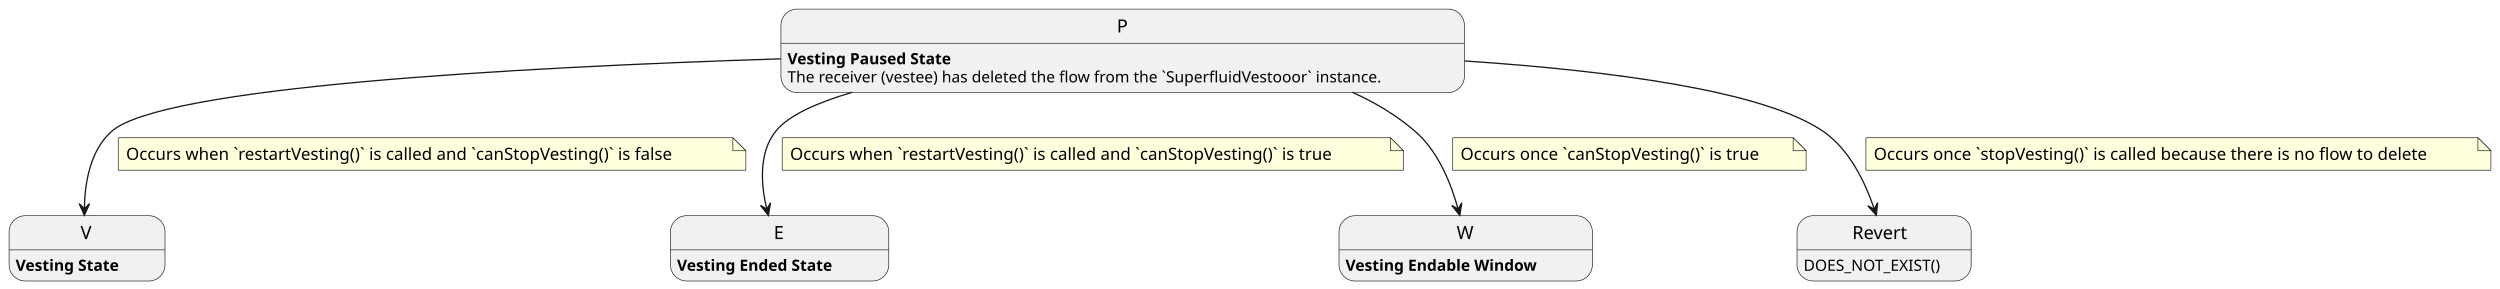
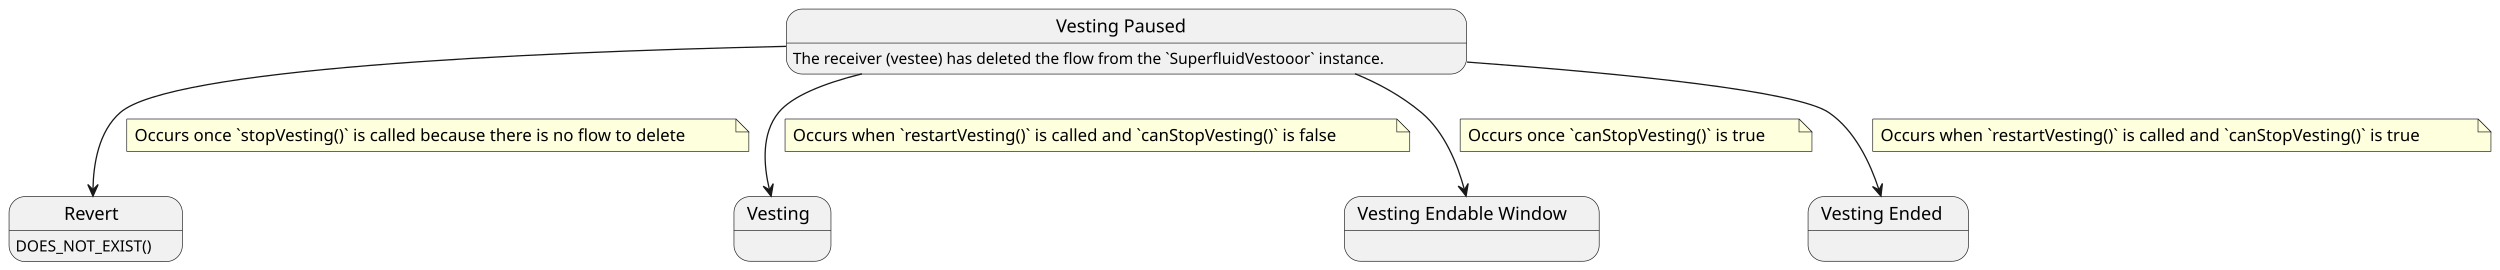
- <svg xmlns="http://www.w3.org/2000/svg" contentStyleType="text/css" height="222px" preserveAspectRatio="none" style="width:1924px;height:222px;background:#FFFFFF;" version="1.1" viewBox="0 0 1924 222" width="1924px" zoomAndPan="magnify">
+ <svg xmlns="http://www.w3.org/2000/svg" contentStyleType="text/css" height="208px" preserveAspectRatio="none" style="width:1933px;height:208px;background:#FFFFFF;" version="1.1" viewBox="0 0 1933 208" width="1933px" zoomAndPan="magnify">
  <defs />
  <g>
+     <g id="Revert">
+       <rect fill="#F1F1F1" height="50.266" rx="12.5" ry="12.5" style="stroke:#181818;stroke-width:0.5;" width="134" x="7" y="152" />
+       <line style="stroke:#181818;stroke-width:0.5;" x1="7" x2="141" y1="178.297" y2="178.297" />
+       <text fill="#000000" font-family="sans-serif" font-size="14" lengthAdjust="spacing" textLength="49" x="49.5" y="169.995">Revert</text>
+       <text fill="#000000" font-family="sans-serif" font-size="12" lengthAdjust="spacing" textLength="114" x="12" y="194.435">DOES_NOT_EXIST()</text>
+     </g>
    <g id="P">
-       <rect fill="#F1F1F1" height="64.234" rx="12.5" ry="12.5" style="stroke:#181818;stroke-width:0.5;" width="526" x="601" y="7" />
-       <line style="stroke:#181818;stroke-width:0.5;" x1="601" x2="1127" y1="33.297" y2="33.297" />
-       <text fill="#000000" font-family="sans-serif" font-size="14" lengthAdjust="spacing" textLength="9" x="859.5" y="24.995">P</text>
-       <text fill="#000000" font-family="sans-serif" font-size="12" font-weight="bold" lengthAdjust="spacing" textLength="157" x="606" y="49.435">Vesting Paused State</text>
-       <text fill="#000000" font-family="sans-serif" font-size="12" lengthAdjust="spacing" textLength="506" x="606" y="63.404">The receiver (vestee) has deleted the flow from the `SuperfluidVestooor` instance.</text>
+       <rect fill="#F1F1F1" height="50.266" rx="12.5" ry="12.5" style="stroke:#181818;stroke-width:0.5;" width="526" x="608" y="7" />
+       <line style="stroke:#181818;stroke-width:0.5;" x1="608" x2="1134" y1="33.297" y2="33.297" />
+       <text fill="#000000" font-family="sans-serif" font-size="14" lengthAdjust="spacing" textLength="109" x="816.5" y="24.995">Vesting Paused</text>
+       <text fill="#000000" font-family="sans-serif" font-size="12" lengthAdjust="spacing" textLength="506" x="613" y="49.435">The receiver (vestee) has deleted the flow from the `SuperfluidVestooor` instance.</text>
    </g>
    <g id="V">
-       <rect fill="#F1F1F1" height="50.266" rx="12.5" ry="12.5" style="stroke:#181818;stroke-width:0.5;" width="120" x="7" y="166" />
-       <line style="stroke:#181818;stroke-width:0.5;" x1="7" x2="127" y1="192.297" y2="192.297" />
-       <text fill="#000000" font-family="sans-serif" font-size="14" lengthAdjust="spacing" textLength="10" x="62" y="183.995">V</text>
-       <text fill="#000000" font-family="sans-serif" font-size="12" font-weight="bold" lengthAdjust="spacing" textLength="100" x="12" y="208.435">Vesting State</text>
+       <rect fill="#F1F1F1" height="50" rx="12.5" ry="12.5" style="stroke:#181818;stroke-width:0.5;" width="75" x="567.5" y="152" />
+       <line style="stroke:#181818;stroke-width:0.5;" x1="567.5" x2="642.5" y1="178.297" y2="178.297" />
+       <text fill="#000000" font-family="sans-serif" font-size="14" lengthAdjust="spacing" textLength="55" x="577.5" y="169.995">Vesting</text>
+     </g>
+     <g id="W">
+       <rect fill="#F1F1F1" height="50" rx="12.5" ry="12.5" style="stroke:#181818;stroke-width:0.5;" width="197" x="1039.5" y="152" />
+       <line style="stroke:#181818;stroke-width:0.5;" x1="1039.5" x2="1236.5" y1="178.297" y2="178.297" />
+       <text fill="#000000" font-family="sans-serif" font-size="14" lengthAdjust="spacing" textLength="177" x="1049.5" y="169.995">Vesting Endable Window</text>
    </g>
    <g id="E">
-       <rect fill="#F1F1F1" height="50.266" rx="12.5" ry="12.5" style="stroke:#181818;stroke-width:0.5;" width="168" x="516" y="166" />
-       <line style="stroke:#181818;stroke-width:0.5;" x1="516" x2="684" y1="192.297" y2="192.297" />
-       <text fill="#000000" font-family="sans-serif" font-size="14" lengthAdjust="spacing" textLength="9" x="595.5" y="183.995">E</text>
-       <text fill="#000000" font-family="sans-serif" font-size="12" font-weight="bold" lengthAdjust="spacing" textLength="148" x="521" y="208.435">Vesting Ended State</text>
-     </g>
-     <g id="W">
-       <rect fill="#F1F1F1" height="50.266" rx="12.5" ry="12.5" style="stroke:#181818;stroke-width:0.5;" width="195" x="1030.5" y="166" />
-       <line style="stroke:#181818;stroke-width:0.5;" x1="1030.5" x2="1225.5" y1="192.297" y2="192.297" />
-       <text fill="#000000" font-family="sans-serif" font-size="14" lengthAdjust="spacing" textLength="14" x="1121" y="183.995">W</text>
-       <text fill="#000000" font-family="sans-serif" font-size="12" font-weight="bold" lengthAdjust="spacing" textLength="175" x="1035.5" y="208.435">Vesting Endable Window</text>
-     </g>
-     <g id="Revert">
-       <rect fill="#F1F1F1" height="50.266" rx="12.5" ry="12.5" style="stroke:#181818;stroke-width:0.5;" width="134" x="1383" y="166" />
-       <line style="stroke:#181818;stroke-width:0.5;" x1="1383" x2="1517" y1="192.297" y2="192.297" />
-       <text fill="#000000" font-family="sans-serif" font-size="14" lengthAdjust="spacing" textLength="49" x="1425.5" y="183.995">Revert</text>
-       <text fill="#000000" font-family="sans-serif" font-size="12" lengthAdjust="spacing" textLength="114" x="1388" y="208.435">DOES_NOT_EXIST()</text>
+       <rect fill="#F1F1F1" height="50" rx="12.5" ry="12.5" style="stroke:#181818;stroke-width:0.5;" width="124" x="1398" y="152" />
+       <line style="stroke:#181818;stroke-width:0.5;" x1="1398" x2="1522" y1="178.297" y2="178.297" />
+       <text fill="#000000" font-family="sans-serif" font-size="14" lengthAdjust="spacing" textLength="104" x="1408" y="169.995">Vesting Ended</text>
    </g>
    <g id="link_P_V">
-       <path d="M601,45.268 C390.645,51.995 124.648,67.147 86,101 C69.417,115.526 65.266,140.657 64.922,160.517 " fill="none" id="P-to-V" style="stroke:#181818;stroke-width:1.0;" />
-       <polygon fill="#181818" points="64.915,165.704,68.928,156.709,64.922,160.704,60.928,156.698,64.915,165.704" style="stroke:#181818;stroke-width:1.0;" />
-       <path d="M91,106 L91,131 L574,131 L574,116 L564,106 L91,106 " fill="#FEFFDD" style="stroke:#181818;stroke-width:0.5;" />
-       <path d="M564,106 L564,116 L574,116 L564,106 " fill="#FEFFDD" style="stroke:#181818;stroke-width:0.5;" />
-       <text fill="#000000" font-family="sans-serif" font-size="13" lengthAdjust="spacing" textLength="462" x="97" y="123.067">Occurs when `restartVesting()` is called and `canStopVesting()` is false</text>
+       <path d="M666.436,57.078 C636.58,64.576 612.376,74.334 602,87 C588.657,103.288 590.36,127.436 594.877,146.47 " fill="none" id="P-to-V" style="stroke:#181818;stroke-width:1.0;" />
+       <polygon fill="#181818" points="596.215,151.692,597.855,141.981,594.973,146.849,590.106,143.967,596.215,151.692" style="stroke:#181818;stroke-width:1.0;" />
+       <path d="M607,92 L607,117 L1090,117 L1090,102 L1080,92 L607,92 " fill="#FEFFDD" style="stroke:#181818;stroke-width:0.5;" />
+       <path d="M1080,92 L1080,102 L1090,102 L1080,92 " fill="#FEFFDD" style="stroke:#181818;stroke-width:0.5;" />
+       <text fill="#000000" font-family="sans-serif" font-size="13" lengthAdjust="spacing" textLength="462" x="613" y="109.067">Occurs when `restartVesting()` is called and `canStopVesting()` is false</text>
    </g>
    <g id="link_P_E">
-       <path d="M655.986,71.021 C628.588,79.038 606.634,88.917 597,101 C583.874,117.464 585.563,141.6 590.019,160.585 " fill="none" id="P-to-E" style="stroke:#181818;stroke-width:1.0;" />
-       <polygon fill="#181818" points="591.34,165.793,593.006,156.086,590.111,160.946,585.251,158.051,591.34,165.793" style="stroke:#181818;stroke-width:1.0;" />
-       <path d="M602,106 L602,131 L1080,131 L1080,116 L1070,106 L602,106 " fill="#FEFFDD" style="stroke:#181818;stroke-width:0.5;" />
-       <path d="M1070,106 L1070,116 L1080,116 L1070,106 " fill="#FEFFDD" style="stroke:#181818;stroke-width:0.5;" />
-       <text fill="#000000" font-family="sans-serif" font-size="13" lengthAdjust="spacing" textLength="457" x="608" y="123.067">Occurs when `restartVesting()` is called and `canStopVesting()` is true</text>
+       <path d="M1134.32,47.997 C1260.51,57.213 1389.6,70.437 1414,87 C1434.3,100.78 1446.19,126.392 1452.78,146.616 " fill="none" id="P-to-E" style="stroke:#181818;stroke-width:1.0;" />
+       <polygon fill="#181818" points="1454.34,151.631,1455.479,141.848,1452.852,146.857,1447.842,144.229,1454.34,151.631" style="stroke:#181818;stroke-width:1.0;" />
+       <path d="M1448,92 L1448,117 L1926,117 L1926,102 L1916,92 L1448,92 " fill="#FEFFDD" style="stroke:#181818;stroke-width:0.5;" />
+       <path d="M1916,92 L1916,102 L1926,102 L1916,92 " fill="#FEFFDD" style="stroke:#181818;stroke-width:0.5;" />
+       <text fill="#000000" font-family="sans-serif" font-size="13" lengthAdjust="spacing" textLength="457" x="1454" y="109.067">Occurs when `restartVesting()` is called and `canStopVesting()` is true</text>
    </g>
    <g id="link_P_W">
-       <path d="M1040.78,71.01 C1058.24,78.879 1074.74,88.714 1089,101 C1106.79,116.33 1116.76,141.303 1122.16,160.9 " fill="none" id="P-to-W" style="stroke:#181818;stroke-width:1.0;" />
-       <polygon fill="#181818" points="1123.44,165.757,1125.019,156.036,1122.168,160.922,1117.282,158.071,1123.44,165.757" style="stroke:#181818;stroke-width:1.0;" />
-       <path d="M1118,106 L1118,131 L1390,131 L1390,116 L1380,106 L1118,106 " fill="#FEFFDD" style="stroke:#181818;stroke-width:0.5;" />
-       <path d="M1380,106 L1380,116 L1390,116 L1380,106 " fill="#FEFFDD" style="stroke:#181818;stroke-width:0.5;" />
-       <text fill="#000000" font-family="sans-serif" font-size="13" lengthAdjust="spacing" textLength="251" x="1124" y="123.067">Occurs once `canStopVesting()` is true</text>
+       <path d="M1047.69,57.013 C1066.26,64.576 1083.85,74.363 1099,87 C1117.03,102.041 1126.99,127.04 1132.31,146.72 " fill="none" id="P-to-W" style="stroke:#181818;stroke-width:1.0;" />
+       <polygon fill="#181818" points="1133.57,151.6,1135.199,141.886,1132.323,146.758,1127.451,143.882,1133.57,151.6" style="stroke:#181818;stroke-width:1.0;" />
+       <path d="M1129,92 L1129,117 L1401,117 L1401,102 L1391,92 L1129,92 " fill="#FEFFDD" style="stroke:#181818;stroke-width:0.5;" />
+       <path d="M1391,92 L1391,102 L1401,102 L1391,92 " fill="#FEFFDD" style="stroke:#181818;stroke-width:0.5;" />
+       <text fill="#000000" font-family="sans-serif" font-size="13" lengthAdjust="spacing" textLength="251" x="1135" y="109.067">Occurs once `canStopVesting()` is true</text>
    </g>
    <g id="link_P_Revert">
-       <path d="M1127.18,46.909 C1240.5,54.471 1357.4,69.881 1403,101 C1423.36,114.892 1435.55,140.493 1442.39,160.683 " fill="none" id="P-to-Revert" style="stroke:#181818;stroke-width:1.0;" />
-       <polygon fill="#181818" points="1444.02,165.69,1445.044,155.894,1442.475,160.934,1437.435,158.366,1444.02,165.69" style="stroke:#181818;stroke-width:1.0;" />
-       <path d="M1436,106 L1436,131 L1917,131 L1917,116 L1907,106 L1436,106 " fill="#FEFFDD" style="stroke:#181818;stroke-width:0.5;" />
-       <path d="M1907,106 L1907,116 L1917,116 L1907,106 " fill="#FEFFDD" style="stroke:#181818;stroke-width:0.5;" />
-       <text fill="#000000" font-family="sans-serif" font-size="13" lengthAdjust="spacing" textLength="460" x="1442" y="123.067">Occurs once `stopVesting()` is called because there is no flow to delete</text>
+       <path d="M607.802,35.832 C397.528,40.623 131.758,53.356 93,87 C76.352,101.451 72.207,126.589 71.882,146.471 " fill="none" id="P-to-Revert" style="stroke:#181818;stroke-width:1.0;" />
+       <polygon fill="#181818" points="71.88,151.663,75.88,142.663,71.88,146.663,67.88,142.663,71.88,151.663" style="stroke:#181818;stroke-width:1.0;" />
+       <path d="M98,92 L98,117 L579,117 L579,102 L569,92 L98,92 " fill="#FEFFDD" style="stroke:#181818;stroke-width:0.5;" />
+       <path d="M569,92 L569,102 L579,102 L569,92 " fill="#FEFFDD" style="stroke:#181818;stroke-width:0.5;" />
+       <text fill="#000000" font-family="sans-serif" font-size="13" lengthAdjust="spacing" textLength="460" x="104" y="109.067">Occurs once `stopVesting()` is called because there is no flow to delete</text>
    </g>
  </g>
</svg>
